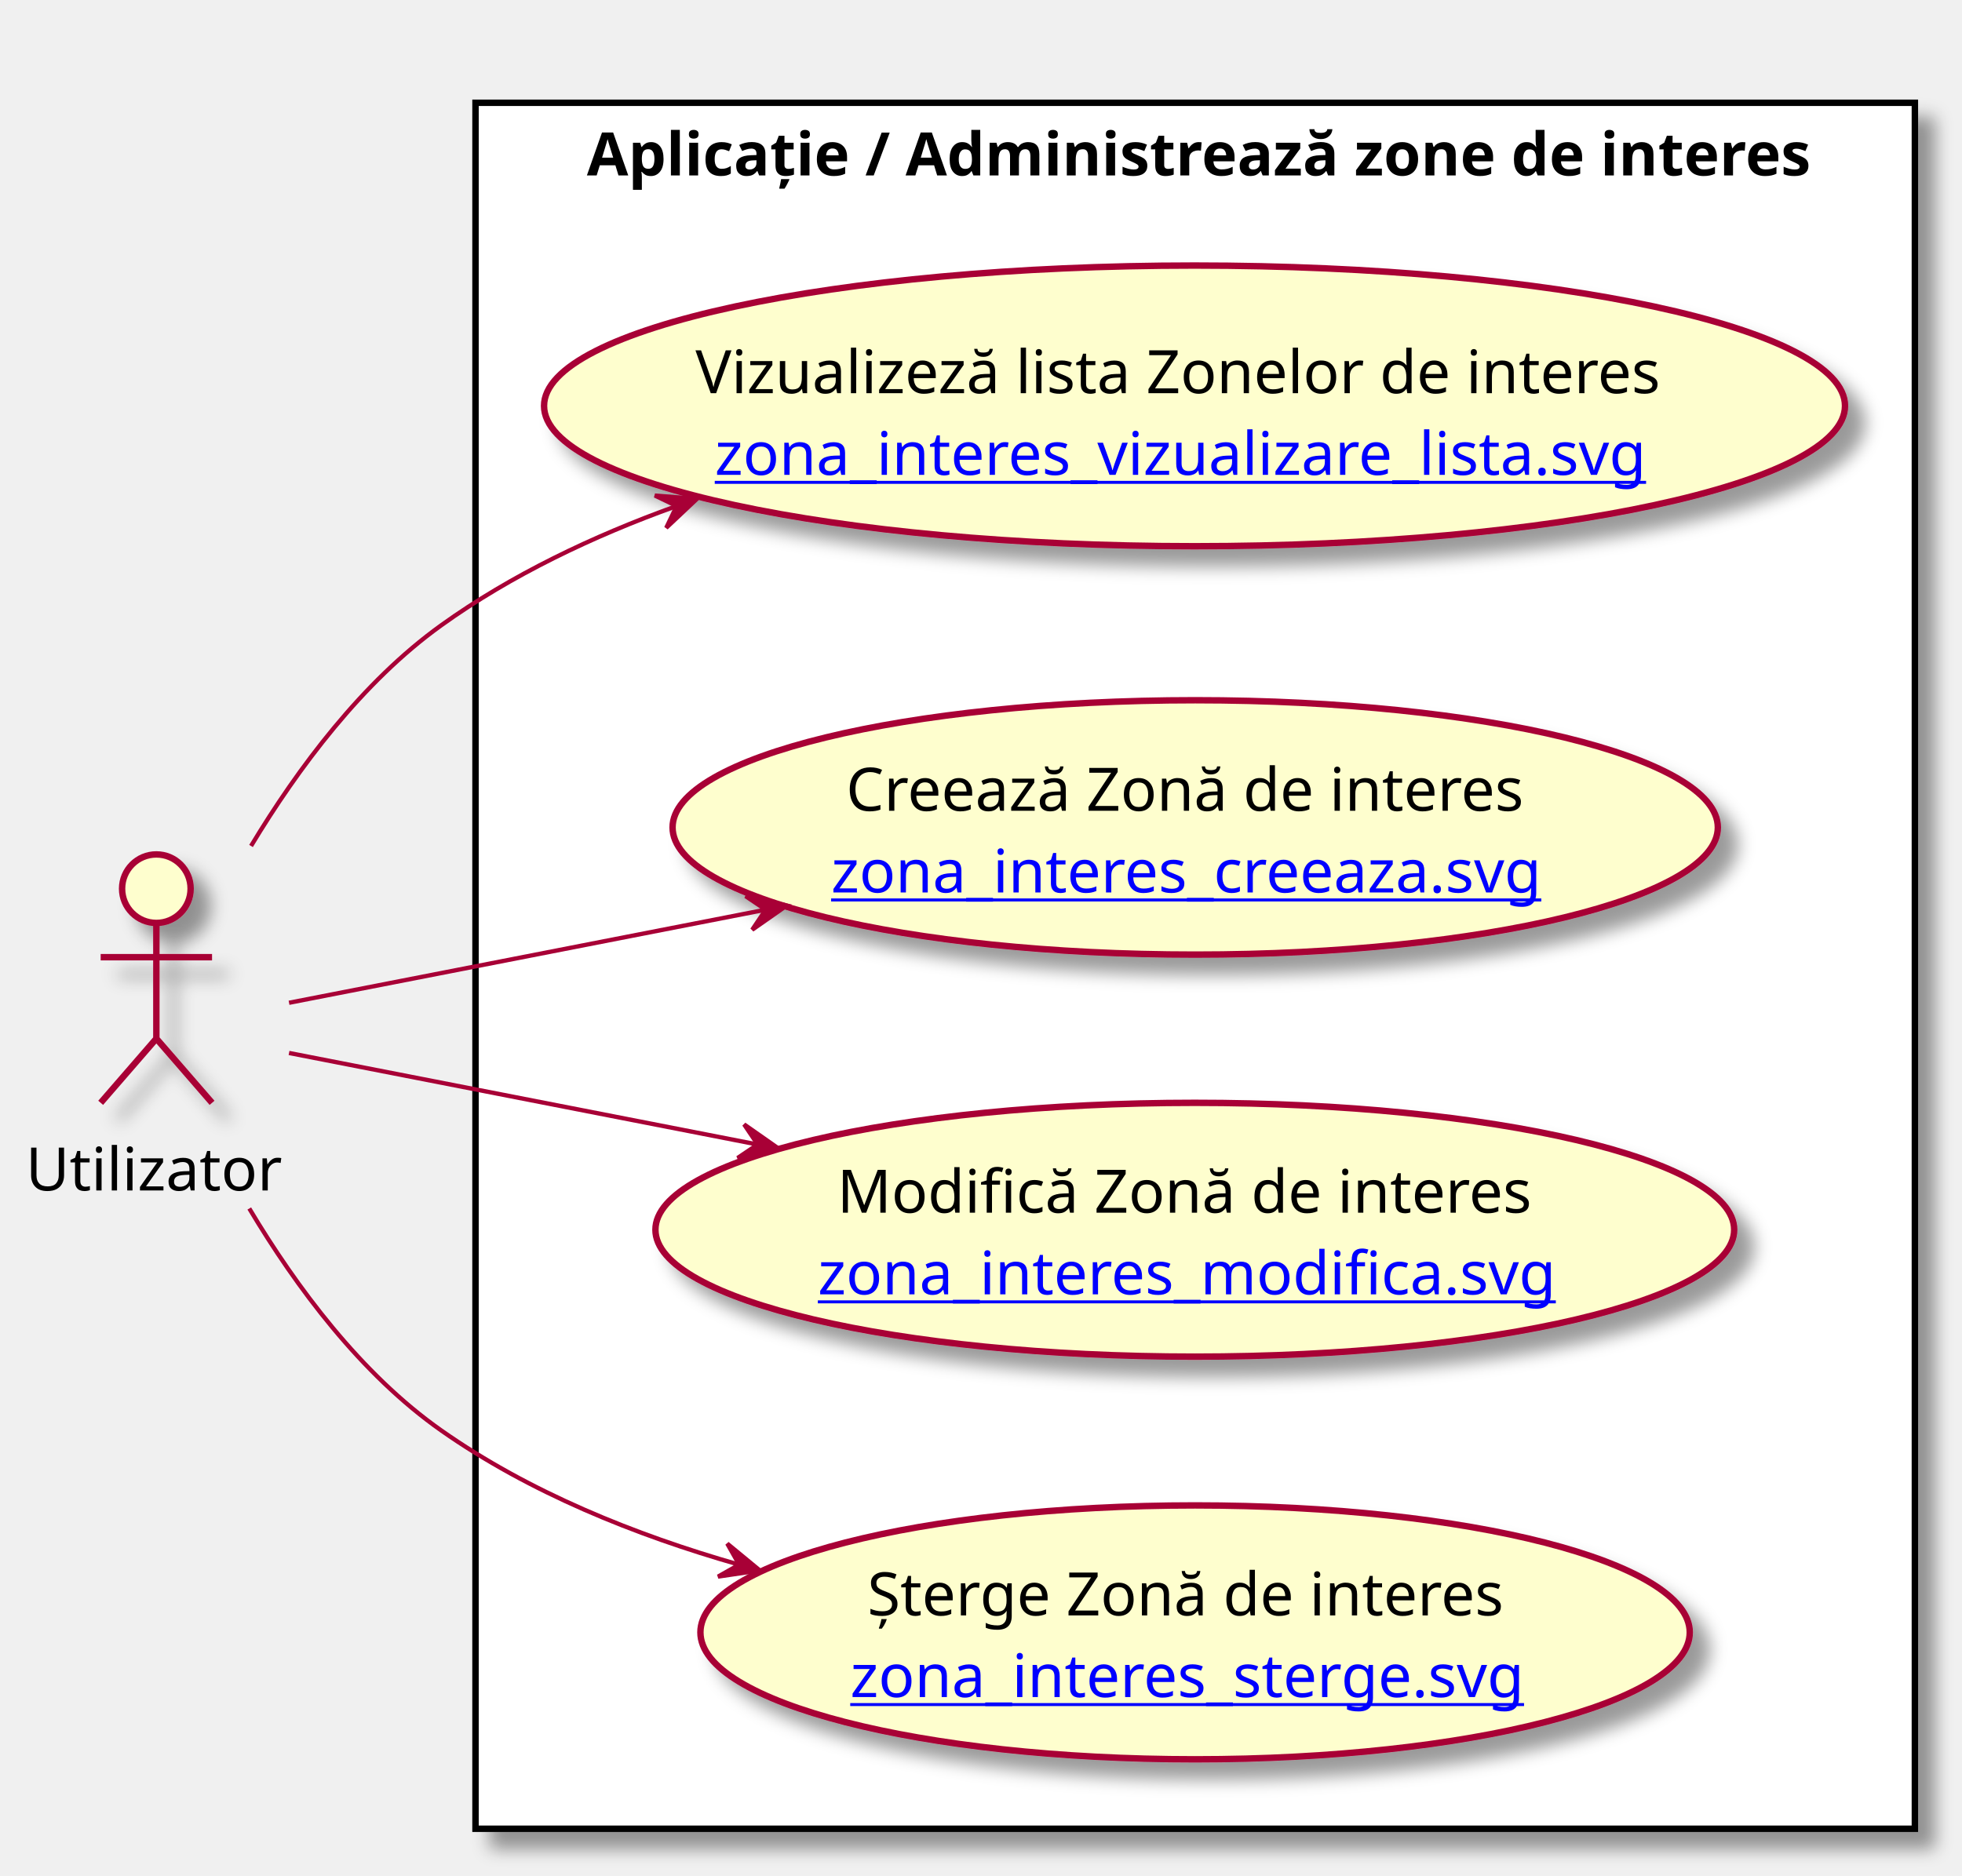
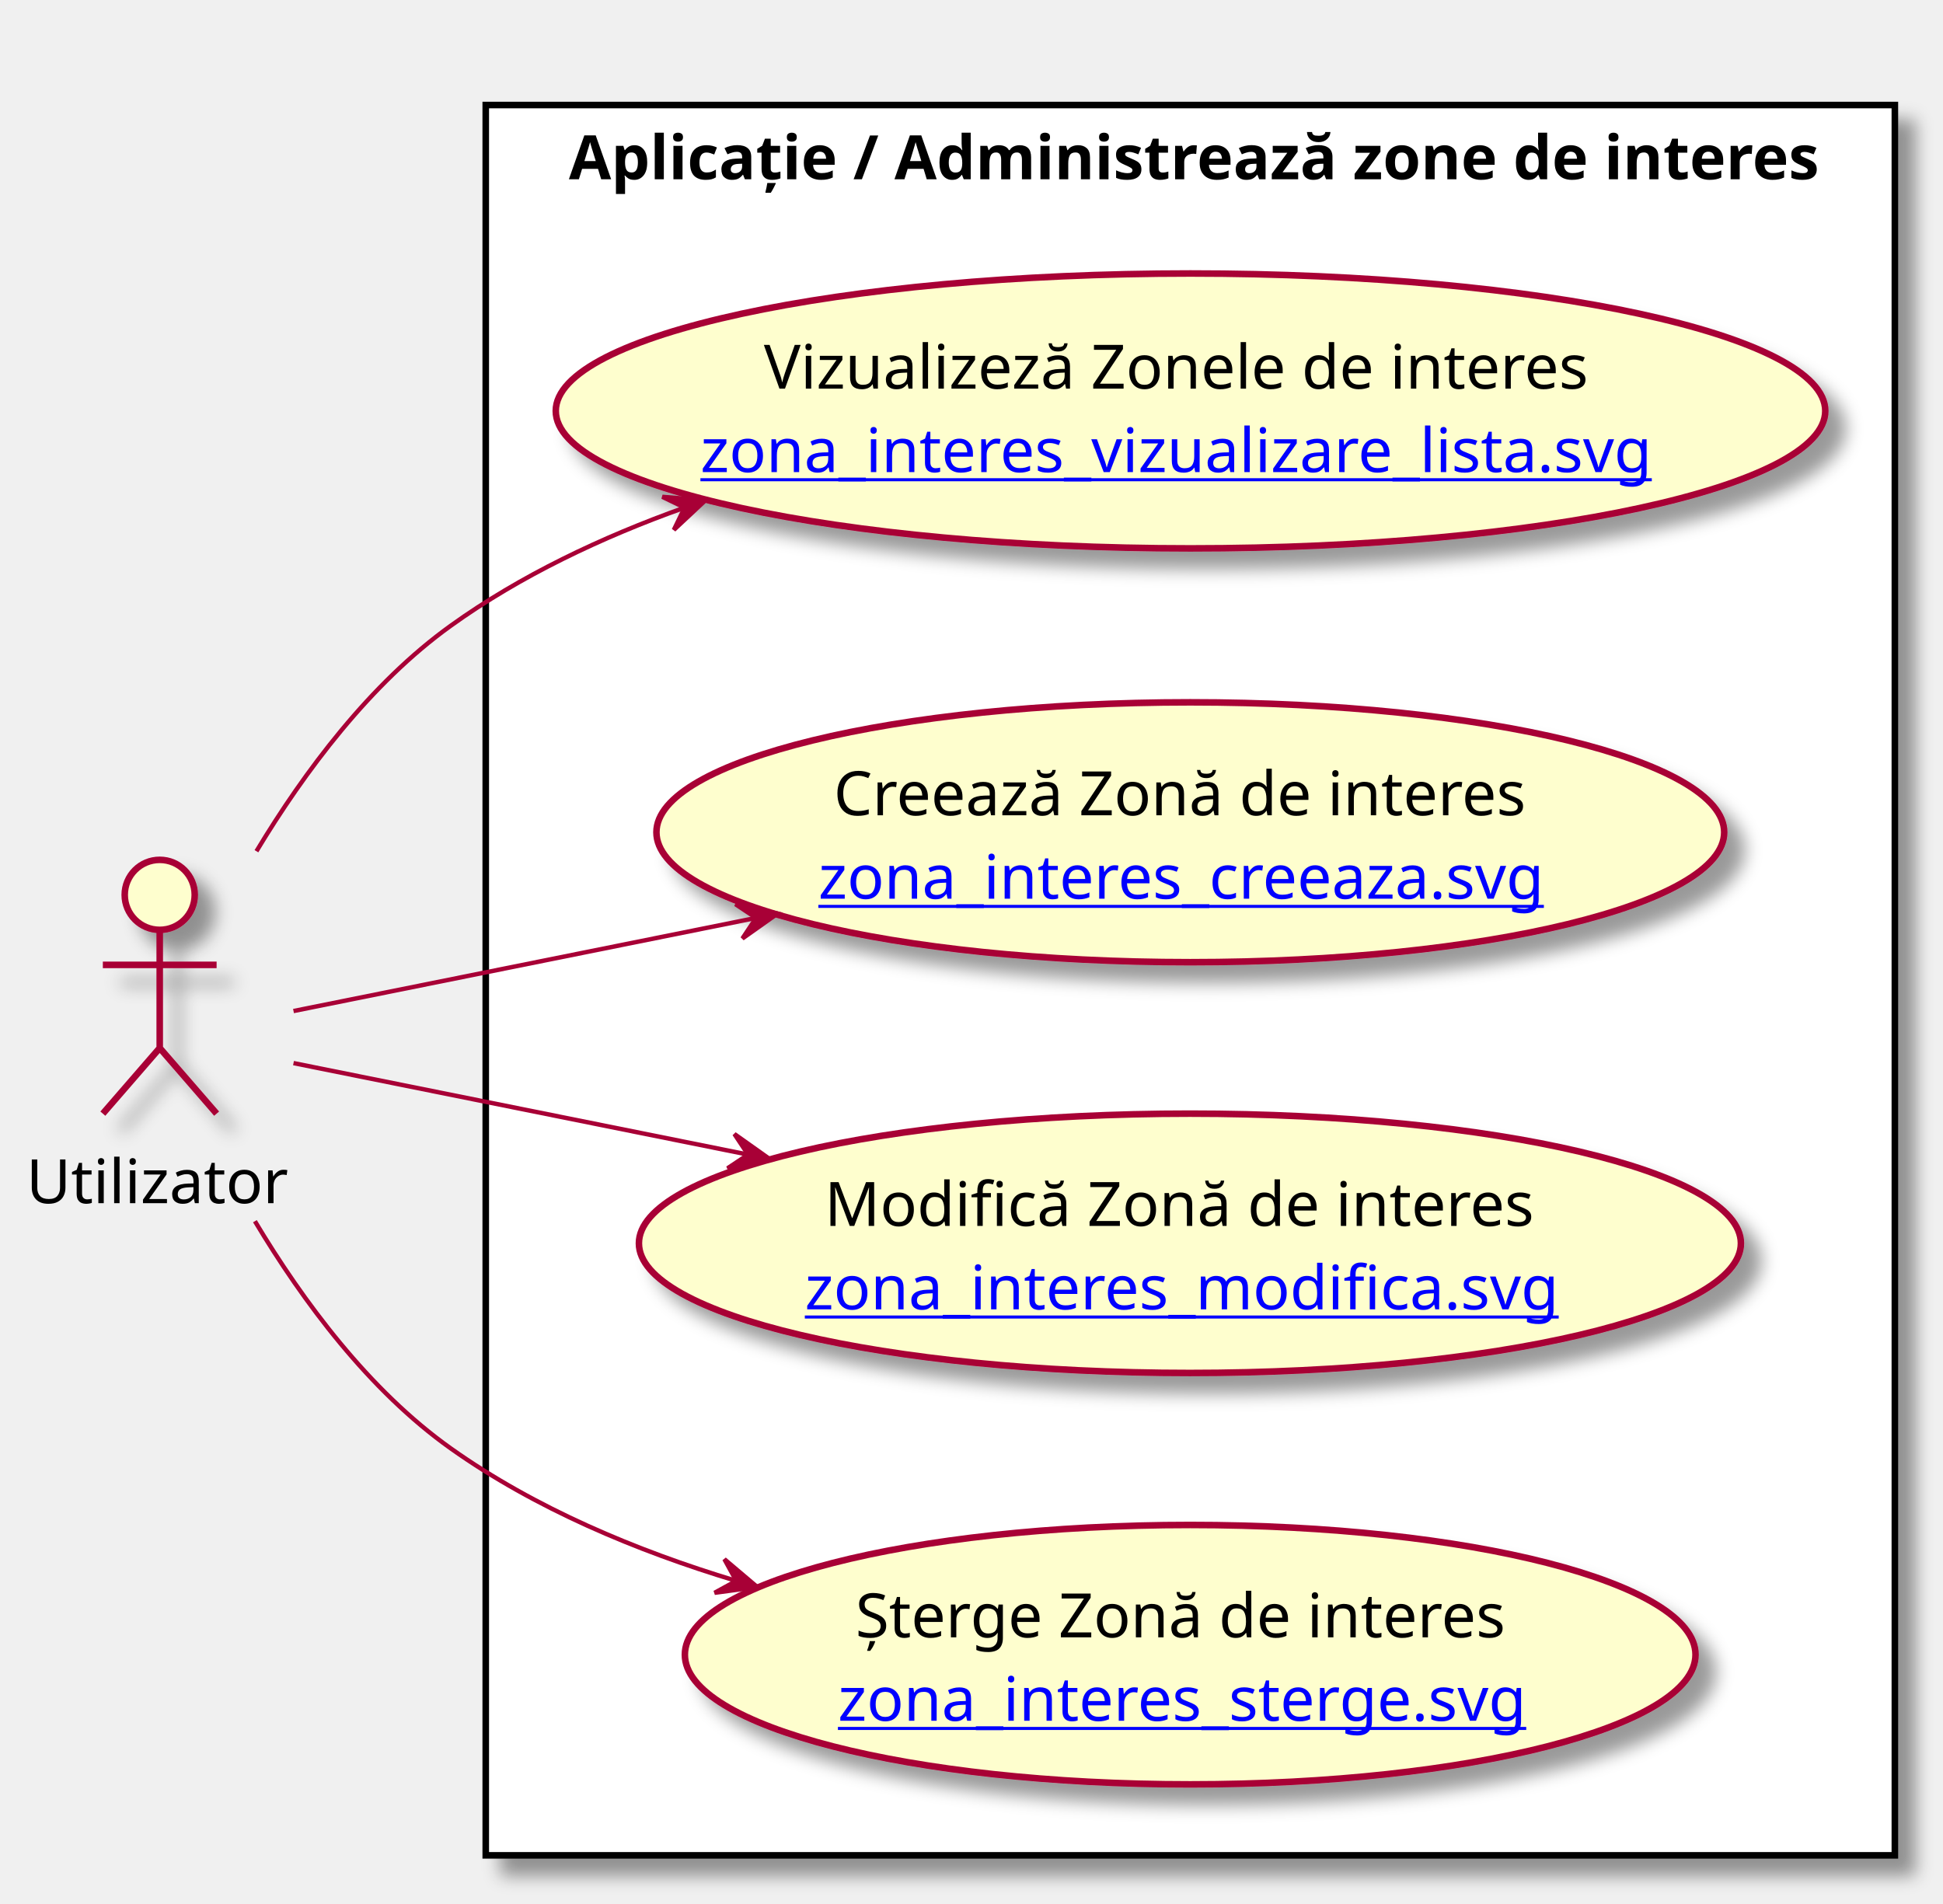
- <svg xmlns="http://www.w3.org/2000/svg" xmlns:xlink="http://www.w3.org/1999/xlink" contentScriptType="application/ecmascript" contentStyleType="text/css" height="438px" preserveAspectRatio="none" style="width:458px;height:438px;" version="1.1" viewBox="0 0 458 438" width="458px" zoomAndPan="magnify">
+ <svg xmlns="http://www.w3.org/2000/svg" xmlns:xlink="http://www.w3.org/1999/xlink" contentScriptType="application/ecmascript" contentStyleType="text/css" height="435px" preserveAspectRatio="none" style="width:444px;height:435px;" version="1.1" viewBox="0 0 444 435" width="444px" zoomAndPan="magnify">
  <defs>
-     <filter height="300%" id="f1oez0eq27xvhn" width="300%" x="-1" y="-1">
+     <filter height="300%" id="f1dekjrkewtw95" width="300%" x="-1" y="-1">
      <feGaussianBlur result="blurOut" stdDeviation="2.0" />
      <feColorMatrix in="blurOut" result="blurOut2" type="matrix" values="0 0 0 0 0 0 0 0 0 0 0 0 0 0 0 0 0 0 .4 0" />
      <feOffset dx="4.0" dy="4.0" in="blurOut2" result="blurOut3" />
      <feBlend in="SourceGraphic" in2="blurOut3" mode="normal" />
    </filter>
  </defs>
  <g>
-     <rect fill="#FFFFFF" filter="url(#f1oez0eq27xvhn)" height="403" style="stroke: #000000; stroke-width: 1.5;" width="336" x="111" y="24" />
-     <text fill="#000000" font-family="sans-serif" font-size="14" font-weight="bold" lengthAdjust="spacingAndGlyphs" textLength="284" x="137" y="40.966">Aplicație / Administrează zone de interes</text>
-     <ellipse cx="278.846" cy="94.769" fill="#FEFECE" filter="url(#f1oez0eq27xvhn)" rx="151.846" ry="32.769" style="stroke: #A80036; stroke-width: 1.5;" />
-     <text fill="#000000" font-family="sans-serif" font-size="14" lengthAdjust="spacingAndGlyphs" textLength="233" x="162.346" y="91.808">Vizualizeză lista Zonelor de interes</text>
+     <rect fill="#FFFFFF" filter="url(#f1dekjrkewtw95)" height="400" style="stroke: #000000; stroke-width: 1.5;" width="322" x="111" y="24" />
+     <text fill="#000000" font-family="sans-serif" font-size="14" font-weight="bold" lengthAdjust="spacingAndGlyphs" textLength="284" x="130" y="40.966">Aplicație / Administrează zone de interes</text>
+     <ellipse cx="272.05" cy="93.91" fill="#FEFECE" filter="url(#f1dekjrkewtw95)" rx="145.05" ry="31.41" style="stroke: #A80036; stroke-width: 1.5;" />
+     <text fill="#000000" font-family="sans-serif" font-size="14" lengthAdjust="spacingAndGlyphs" textLength="195" x="174.55" y="88.817">Vizualizeză Zonele de interes</text>
    <a href="zona_interes_vizualizare_lista.svg" target="_top" title="zona_interes_vizualizare_lista.svg" xlink:actuate="onRequest" xlink:href="zona_interes_vizualizare_lista.svg" xlink:show="new" xlink:title="zona_interes_vizualizare_lista.svg" xlink:type="simple">
-       <text fill="#0000FF" font-family="sans-serif" font-size="14" lengthAdjust="spacingAndGlyphs" text-decoration="underline" textLength="224" x="166.846" y="110.876">zona_interes_vizualizare_lista.svg</text>
+       <text fill="#0000FF" font-family="sans-serif" font-size="14" lengthAdjust="spacingAndGlyphs" text-decoration="underline" textLength="224" x="160.05" y="107.885">zona_interes_vizualizare_lista.svg</text>
    </a>
-     <ellipse cx="279.002" cy="193.196" fill="#FEFECE" filter="url(#f1oez0eq27xvhn)" rx="122.002" ry="29.696" style="stroke: #A80036; stroke-width: 1.5;" />
-     <text fill="#000000" font-family="sans-serif" font-size="14" lengthAdjust="spacingAndGlyphs" textLength="163" x="197.502" y="189.311">Creează Zonă de interes</text>
+     <ellipse cx="272.002" cy="190.196" fill="#FEFECE" filter="url(#f1dekjrkewtw95)" rx="122.002" ry="29.696" style="stroke: #A80036; stroke-width: 1.5;" />
+     <text fill="#000000" font-family="sans-serif" font-size="14" lengthAdjust="spacingAndGlyphs" textLength="163" x="190.502" y="186.311">Creează Zonă de interes</text>
    <a href="zona_interes_creeaza.svg" target="_top" title="zona_interes_creeaza.svg" xlink:actuate="onRequest" xlink:href="zona_interes_creeaza.svg" xlink:show="new" xlink:title="zona_interes_creeaza.svg" xlink:type="simple">
-       <text fill="#0000FF" font-family="sans-serif" font-size="14" lengthAdjust="spacingAndGlyphs" text-decoration="underline" textLength="170" x="194.002" y="208.379">zona_interes_creeaza.svg</text>
+       <text fill="#0000FF" font-family="sans-serif" font-size="14" lengthAdjust="spacingAndGlyphs" text-decoration="underline" textLength="170" x="187.002" y="205.379">zona_interes_creeaza.svg</text>
    </a>
-     <ellipse cx="278.91" cy="287.132" fill="#FEFECE" filter="url(#f1oez0eq27xvhn)" rx="125.91" ry="29.632" style="stroke: #A80036; stroke-width: 1.5;" />
-     <text fill="#000000" font-family="sans-serif" font-size="14" lengthAdjust="spacingAndGlyphs" textLength="167" x="195.41" y="283.157">Modifică Zonă de interes</text>
+     <ellipse cx="271.91" cy="284.132" fill="#FEFECE" filter="url(#f1dekjrkewtw95)" rx="125.91" ry="29.632" style="stroke: #A80036; stroke-width: 1.5;" />
+     <text fill="#000000" font-family="sans-serif" font-size="14" lengthAdjust="spacingAndGlyphs" textLength="167" x="188.41" y="280.157">Modifică Zonă de interes</text>
    <a href="zona_interes_modifica.svg" target="_top" title="zona_interes_modifica.svg" xlink:actuate="onRequest" xlink:href="zona_interes_modifica.svg" xlink:show="new" xlink:title="zona_interes_modifica.svg" xlink:type="simple">
-       <text fill="#0000FF" font-family="sans-serif" font-size="14" lengthAdjust="spacingAndGlyphs" text-decoration="underline" textLength="176" x="190.91" y="302.225">zona_interes_modifica.svg</text>
+       <text fill="#0000FF" font-family="sans-serif" font-size="14" lengthAdjust="spacingAndGlyphs" text-decoration="underline" textLength="176" x="183.91" y="299.225">zona_interes_modifica.svg</text>
    </a>
-     <ellipse cx="278.974" cy="381.141" fill="#FEFECE" filter="url(#f1oez0eq27xvhn)" rx="115.474" ry="29.641" style="stroke: #A80036; stroke-width: 1.5;" />
-     <text fill="#000000" font-family="sans-serif" font-size="14" lengthAdjust="spacingAndGlyphs" textLength="153" x="202.474" y="377.18">Șterge Zonă de interes</text>
+     <ellipse cx="271.974" cy="378.141" fill="#FEFECE" filter="url(#f1dekjrkewtw95)" rx="115.474" ry="29.641" style="stroke: #A80036; stroke-width: 1.5;" />
+     <text fill="#000000" font-family="sans-serif" font-size="14" lengthAdjust="spacingAndGlyphs" textLength="153" x="195.474" y="374.18">Șterge Zonă de interes</text>
    <a href="zona_interes_sterge.svg" target="_top" title="zona_interes_sterge.svg" xlink:actuate="onRequest" xlink:href="zona_interes_sterge.svg" xlink:show="new" xlink:title="zona_interes_sterge.svg" xlink:type="simple">
-       <text fill="#0000FF" font-family="sans-serif" font-size="14" lengthAdjust="spacingAndGlyphs" text-decoration="underline" textLength="161" x="198.474" y="396.247">zona_interes_sterge.svg</text>
+       <text fill="#0000FF" font-family="sans-serif" font-size="14" lengthAdjust="spacingAndGlyphs" text-decoration="underline" textLength="161" x="191.474" y="393.247">zona_interes_sterge.svg</text>
    </a>
-     <ellipse cx="36.5" cy="207.5" fill="#FEFECE" filter="url(#f1oez0eq27xvhn)" rx="8" ry="8" style="stroke: #A80036; stroke-width: 1.5;" />
-     <path d="M36.5,215.5 L36.5,242.5 M23.5,223.5 L49.5,223.5 M36.5,242.5 L23.5,257.5 M36.5,242.5 L49.5,257.5 " fill="none" filter="url(#f1oez0eq27xvhn)" style="stroke: #A80036; stroke-width: 1.5;" />
-     <text fill="#000000" font-family="sans-serif" font-size="14" lengthAdjust="spacingAndGlyphs" textLength="61" x="6" y="277.966">Utilizator</text>
-     <path d="M58.6,197.53 C69.58,179.32 84.58,159.23 103,146 C119.35,134.26 138.38,125.2 157.75,118.22 " fill="none" id="user-&gt;UC1" style="stroke: #A80036; stroke-width: 1.0;" />
-     <polygon fill="#A80036" points="162.68,116.49,152.863,115.701,157.963,118.148,155.516,123.248,162.68,116.49" style="stroke: #A80036; stroke-width: 1.0;" />
-     <path d="M67.47,234.14 C95.31,228.7 138.36,220.29 178.29,212.49 " fill="none" id="user-&gt;UC2" style="stroke: #A80036; stroke-width: 1.0;" />
-     <polygon fill="#A80036" points="183.65,211.44,174.05,209.24,178.743,212.399,175.584,217.091,183.65,211.44" style="stroke: #A80036; stroke-width: 1.0;" />
-     <path d="M67.47,245.86 C94.89,251.22 137.06,259.46 176.47,267.16 " fill="none" id="user-&gt;UC3" style="stroke: #A80036; stroke-width: 1.0;" />
-     <polygon fill="#A80036" points="181.77,268.19,173.704,262.539,176.863,267.231,172.17,270.39,181.77,268.19" style="stroke: #A80036; stroke-width: 1.0;" />
-     <path d="M58.19,282.17 C69.16,300.55 84.28,320.85 103,334 C123.51,348.41 148.21,358.4 172.51,365.33 " fill="none" id="user-&gt;UC4" style="stroke: #A80036; stroke-width: 1.0;" />
-     <polygon fill="#A80036" points="177.36,366.68,169.761,360.415,172.543,365.34,167.617,368.122,177.36,366.68" style="stroke: #A80036; stroke-width: 1.0;" />
+     <ellipse cx="36.5" cy="204.5" fill="#FEFECE" filter="url(#f1dekjrkewtw95)" rx="8" ry="8" style="stroke: #A80036; stroke-width: 1.5;" />
+     <path d="M36.5,212.5 L36.5,239.5 M23.5,220.5 L49.5,220.5 M36.5,239.5 L23.5,254.5 M36.5,239.5 L49.5,254.5 " fill="none" filter="url(#f1dekjrkewtw95)" style="stroke: #A80036; stroke-width: 1.5;" />
+     <text fill="#000000" font-family="sans-serif" font-size="14" lengthAdjust="spacingAndGlyphs" textLength="61" x="6" y="274.966">Utilizator</text>
+     <path d="M58.6,194.53 C69.58,176.32 84.58,156.23 103,143 C118.92,131.56 137.49,122.77 156.36,116.03 " fill="none" id="user-&gt;UC1" style="stroke: #A80036; stroke-width: 1.0;" />
+     <polygon fill="#A80036" points="161.17,114.36,151.356,113.535,156.447,116.001,153.981,121.092,161.17,114.36" style="stroke: #A80036; stroke-width: 1.0;" />
+     <path d="M67.07,231.05 C93.73,225.68 134.48,217.48 172.57,209.81 " fill="none" id="user-&gt;UC2" style="stroke: #A80036; stroke-width: 1.0;" />
+     <polygon fill="#A80036" points="177.68,208.78,168.068,206.633,172.778,209.766,169.646,214.476,177.68,208.78" style="stroke: #A80036; stroke-width: 1.0;" />
+     <path d="M67.07,242.95 C93.32,248.24 133.23,256.27 170.8,263.83 " fill="none" id="user-&gt;UC3" style="stroke: #A80036; stroke-width: 1.0;" />
+     <polygon fill="#A80036" points="175.85,264.85,167.816,259.154,170.948,263.864,166.238,266.997,175.85,264.85" style="stroke: #A80036; stroke-width: 1.0;" />
+     <path d="M58.25,279.08 C69.24,297.44 84.35,317.76 103,331 C122.25,344.67 145.35,354.37 168.18,361.26 " fill="none" id="user-&gt;UC4" style="stroke: #A80036; stroke-width: 1.0;" />
+     <polygon fill="#A80036" points="173.05,362.68,165.53,356.32,168.25,361.28,163.29,364,173.05,362.68" style="stroke: #A80036; stroke-width: 1.0;" />
  </g>
</svg>
